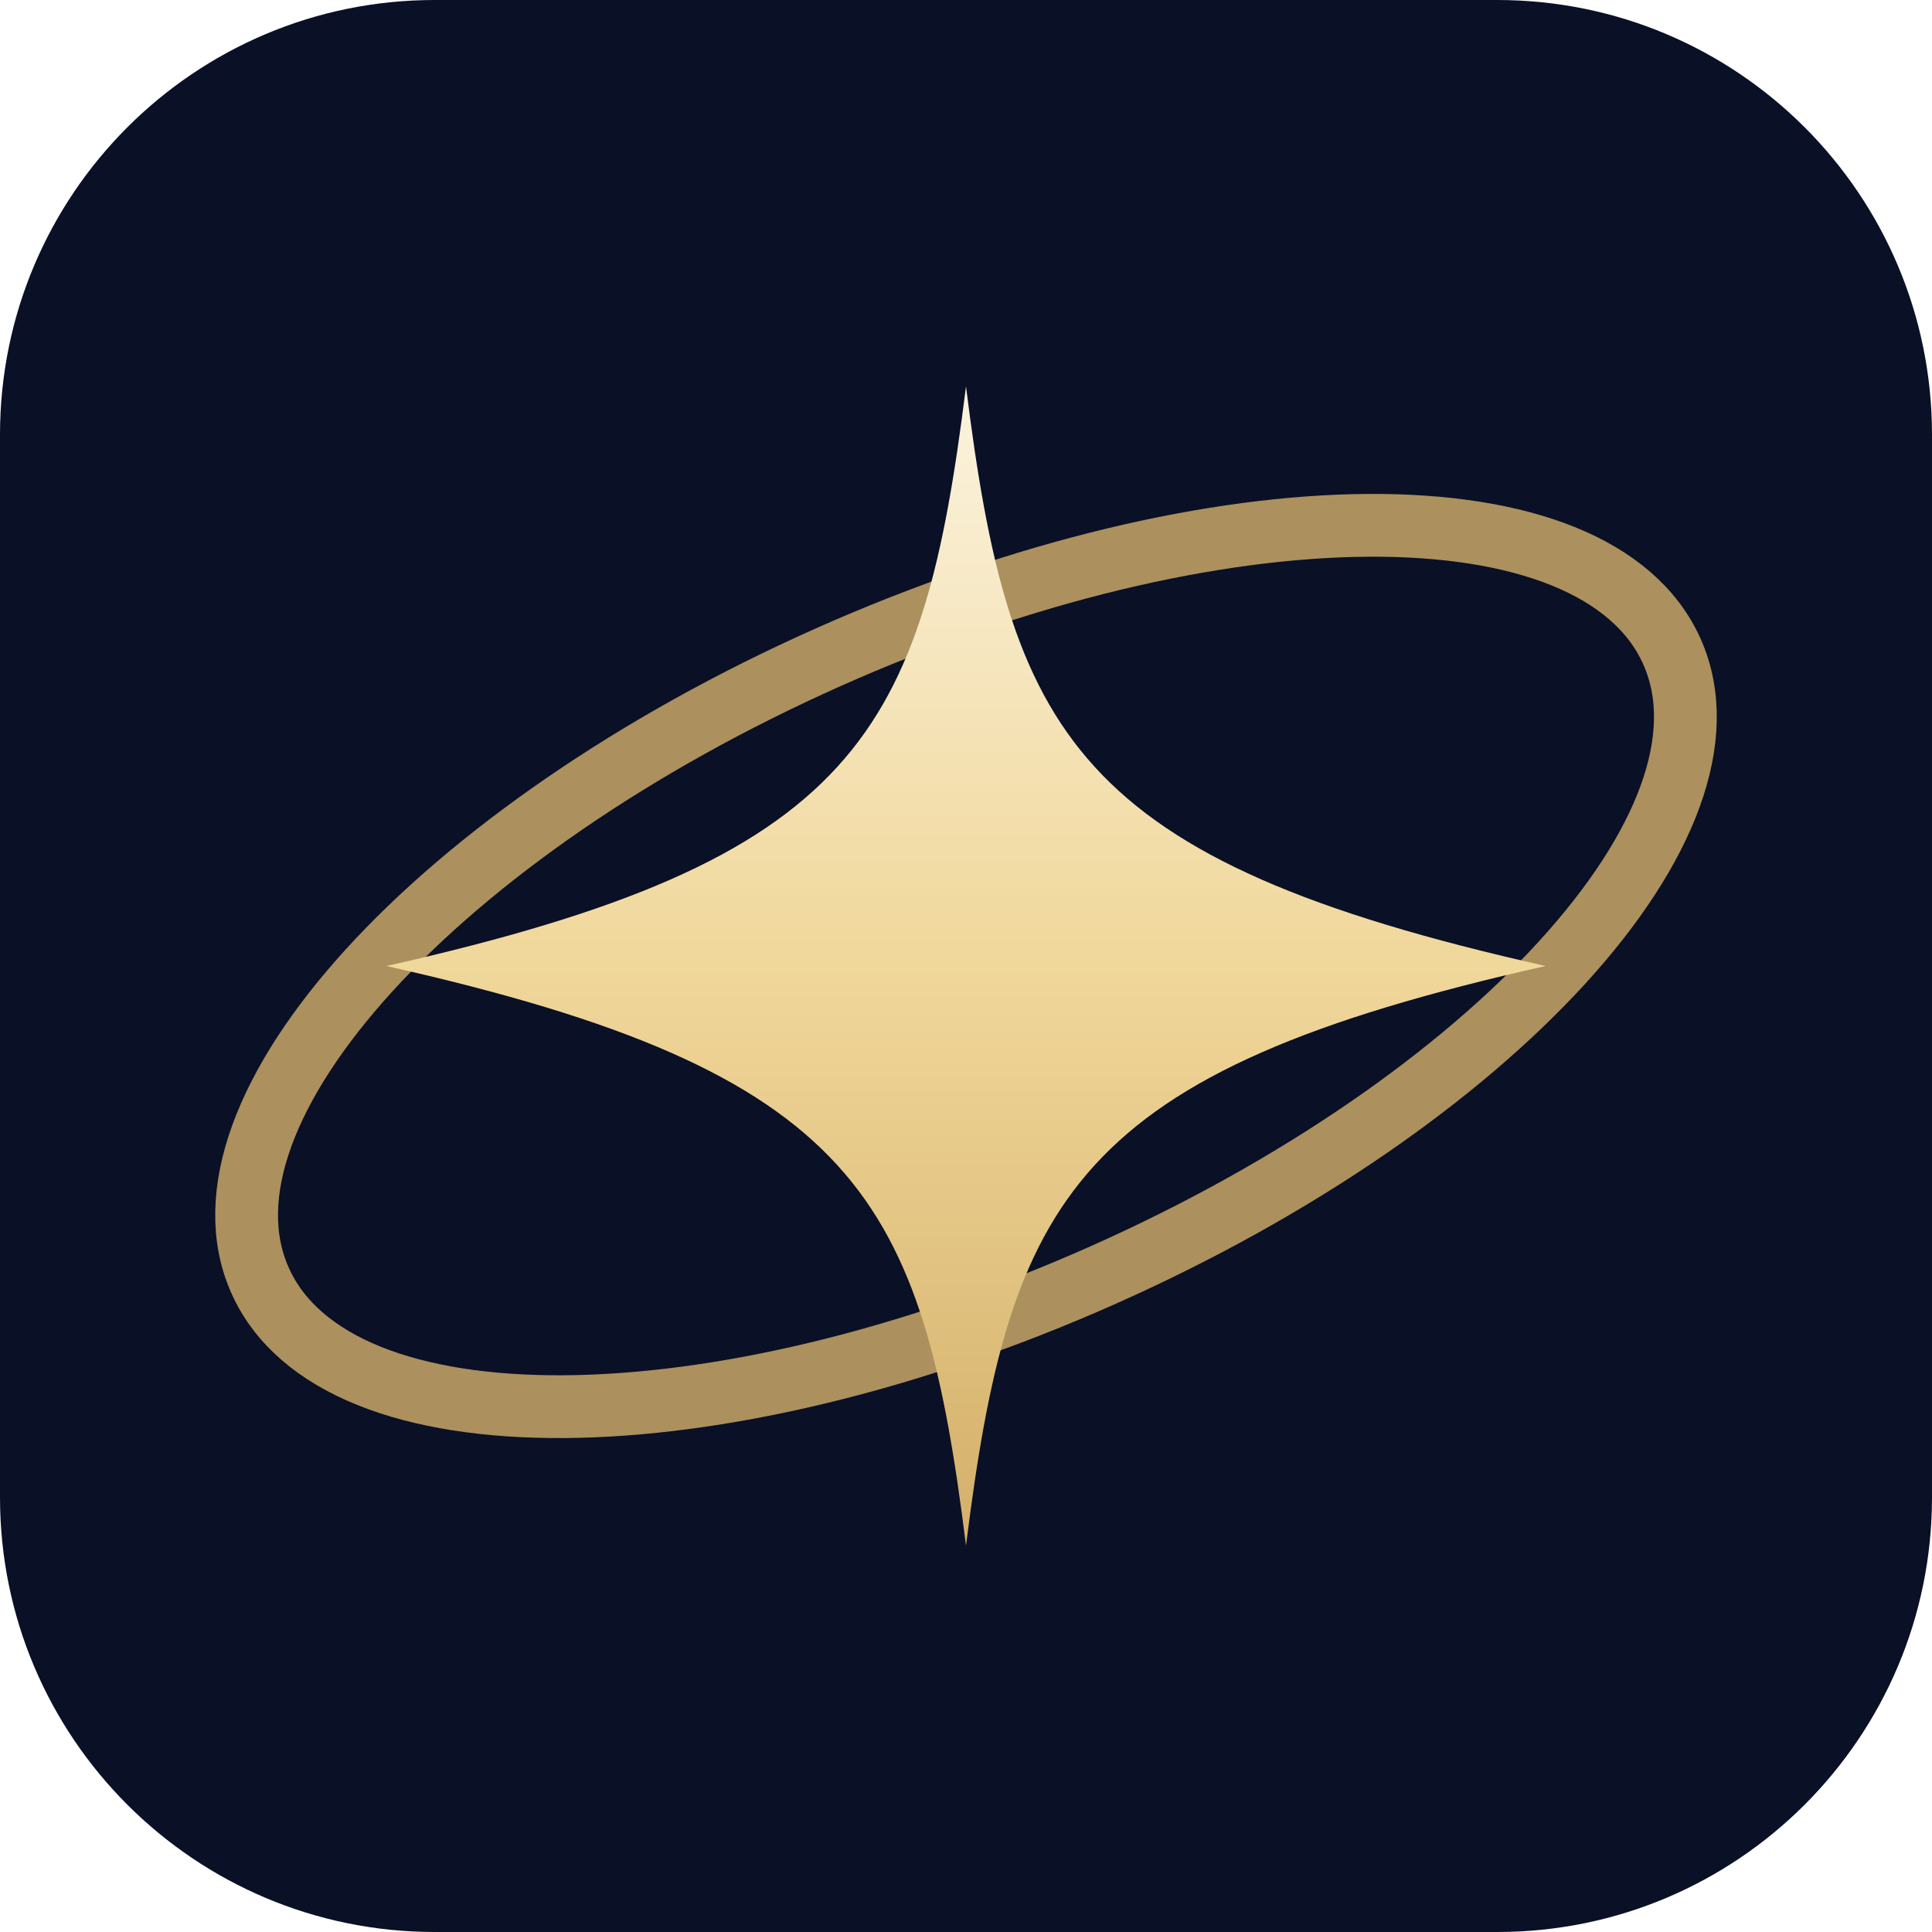
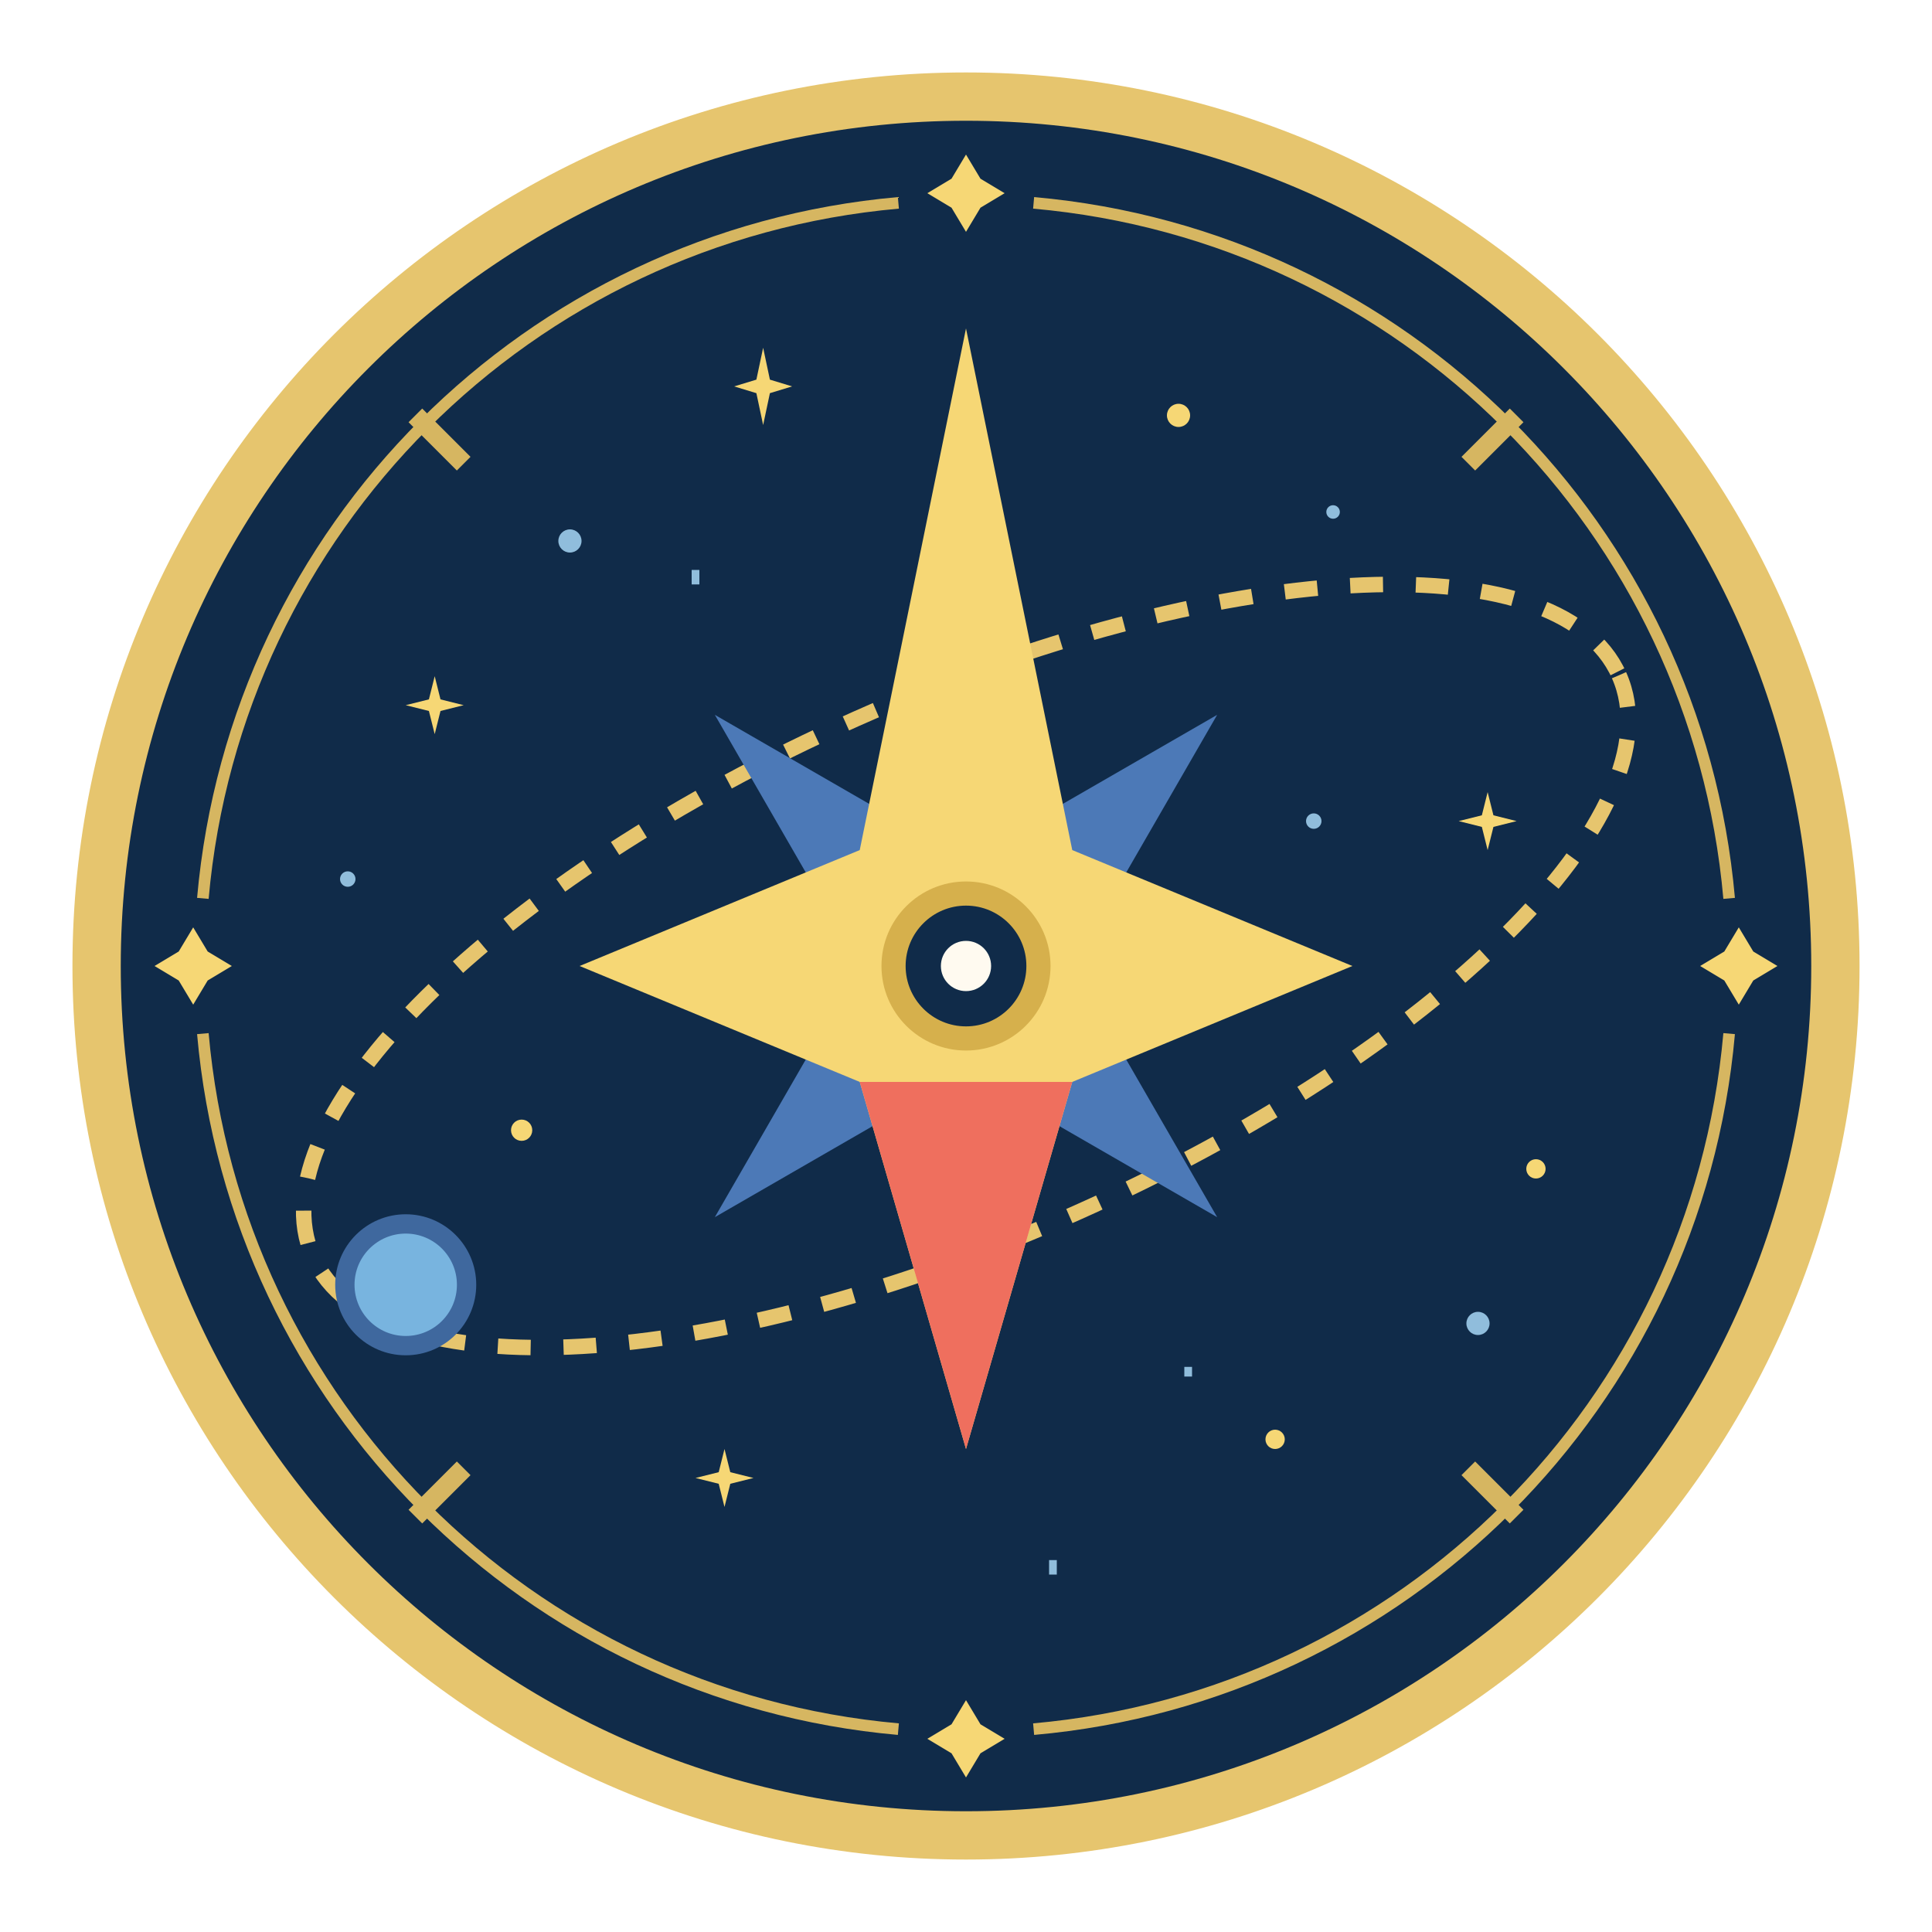
- <svg xmlns="http://www.w3.org/2000/svg" viewBox="0 0 40 40">
-   <defs>
-     <linearGradient id="g" x1="0" y1="0" x2="0" y2="1">
-       <stop offset="0" stop-color="#fbf3de" />
-       <stop offset=".5" stop-color="#f0d79a" />
-       <stop offset="1" stop-color="#d4b06a" />
-     </linearGradient>
-   </defs>
-   <rect width="40" height="40" rx="9" fill="#0a1026" />
-   <ellipse cx="20" cy="20" rx="16" ry="7" fill="none" stroke="#d4b06a" stroke-opacity=".8" stroke-width="1.3" transform="rotate(-24 20 20)" />
-   <path transform="translate(8 8)" d="M12 0C12.9 7.2 14.2 9.8 24 12 14.2 14.2 12.9 16.8 12 24 11.1 16.8 9.8 14.2 0 12 9.8 9.8 11.1 7.2 12 0Z" fill="url(#g)" />
+ <svg xmlns="http://www.w3.org/2000/svg" viewBox="0 0 200 200" width="200" height="200" role="img" aria-labelledby="_R_0_-logo-title" focusable="false" class="shrink-0">
+   <circle cx="100" cy="100" r="90" fill="#102b49" stroke="#e6c56e" stroke-width="5" />
+   <g fill="none" stroke="#d6b661" stroke-width="1.2">
+     <path d="M107 21A79.3 79.3 0 0 1 179 93M179 107A79.3 79.3 0 0 1 107 179M93 179A79.3 79.3 0 0 1 21 107M21 93A79.3 79.3 0 0 1 93 21" />
+     <path d="m43 43 5 5m104 104 5 5M43 157l5-5m104-104 5-5" stroke-width="2" />
+   </g>
+   <g fill="#f6d775">
+     <path d="m100 16 1.5 2.5L104 20l-2.5 1.5L100 24l-1.5-2.5L96 20l2.5-1.5ZM100 176l1.5 2.5 2.5 1.5-2.5 1.5-1.5 2.5-1.5-2.5-2.5-1.5 2.5-1.5ZM20 96l1.5 2.5L24 100l-2.5 1.5L20 104l-1.5-2.5L16 100l2.5-1.5ZM180 96l1.5 2.5 2.5 1.5-2.5 1.5-1.5 2.5-1.5-2.5-2.5-1.5 2.5-1.5Z" />
+     <path d="m79 36 .7 3.3L82 40l-2.3.7L79 44l-.7-3.3L76 40l2.3-.7ZM45 70l.6 2.4L48 73l-2.4.6L45 76l-.6-2.4L42 73l2.4-.6ZM154 82l.6 2.4 2.4.6-2.4.6-.6 2.4-.6-2.4-2.4-.6 2.4-.6ZM75 150l.6 2.4 2.4.6-2.4.6-.6 2.4-.6-2.4-2.4-.6 2.4-.6Z" />
+     <circle cx="122" cy="43" r="1.2" />
+     <circle cx="54" cy="117" r="1.1" />
+     <circle cx="159" cy="121" r="1" />
+     <circle cx="132" cy="149" r="1" />
+   </g>
+   <g fill="#90bddc">
+     <circle cx="59" cy="56" r="1.2" />
+     <circle cx="138" cy="53" r=".7" />
+     <circle cx="36" cy="91" r=".8" />
+     <circle cx="136" cy="85" r=".8" />
+     <circle cx="153" cy="137" r="1.2" />
+     <path d="M72 59v1.5m51 81v1m-14 19v1.5" stroke="#90bddc" stroke-width=".8" />
+   </g>
+   <ellipse cx="100" cy="100" rx="74" ry="28" transform="rotate(-24 100 100)" fill="none" stroke="#e6c56e" stroke-width="1.6" stroke-dasharray="3.4 3.4" />
+   <circle cx="42" cy="133" r="6.3" fill="#78b4df" stroke="#3f689e" stroke-width="2" />
+   <path d="m74 74 26 15 26-15-15 26 15 26-26-15-26 15 15-26Z" fill="#4c79b7" />
+   <path d="m100 34 11 54 29 12-29 12-11 38-11-38-29-12 29-12Z" fill="#f6d775" />
+   <path d="m89 112 11 38 11-38Z" fill="#ef6f5e" />
+   <circle cx="100" cy="100" r="7.5" fill="#102b49" stroke="#d6b04c" stroke-width="2.5" />
+   <circle cx="100" cy="100" r="2.6" fill="#fffaf0" />
</svg>
